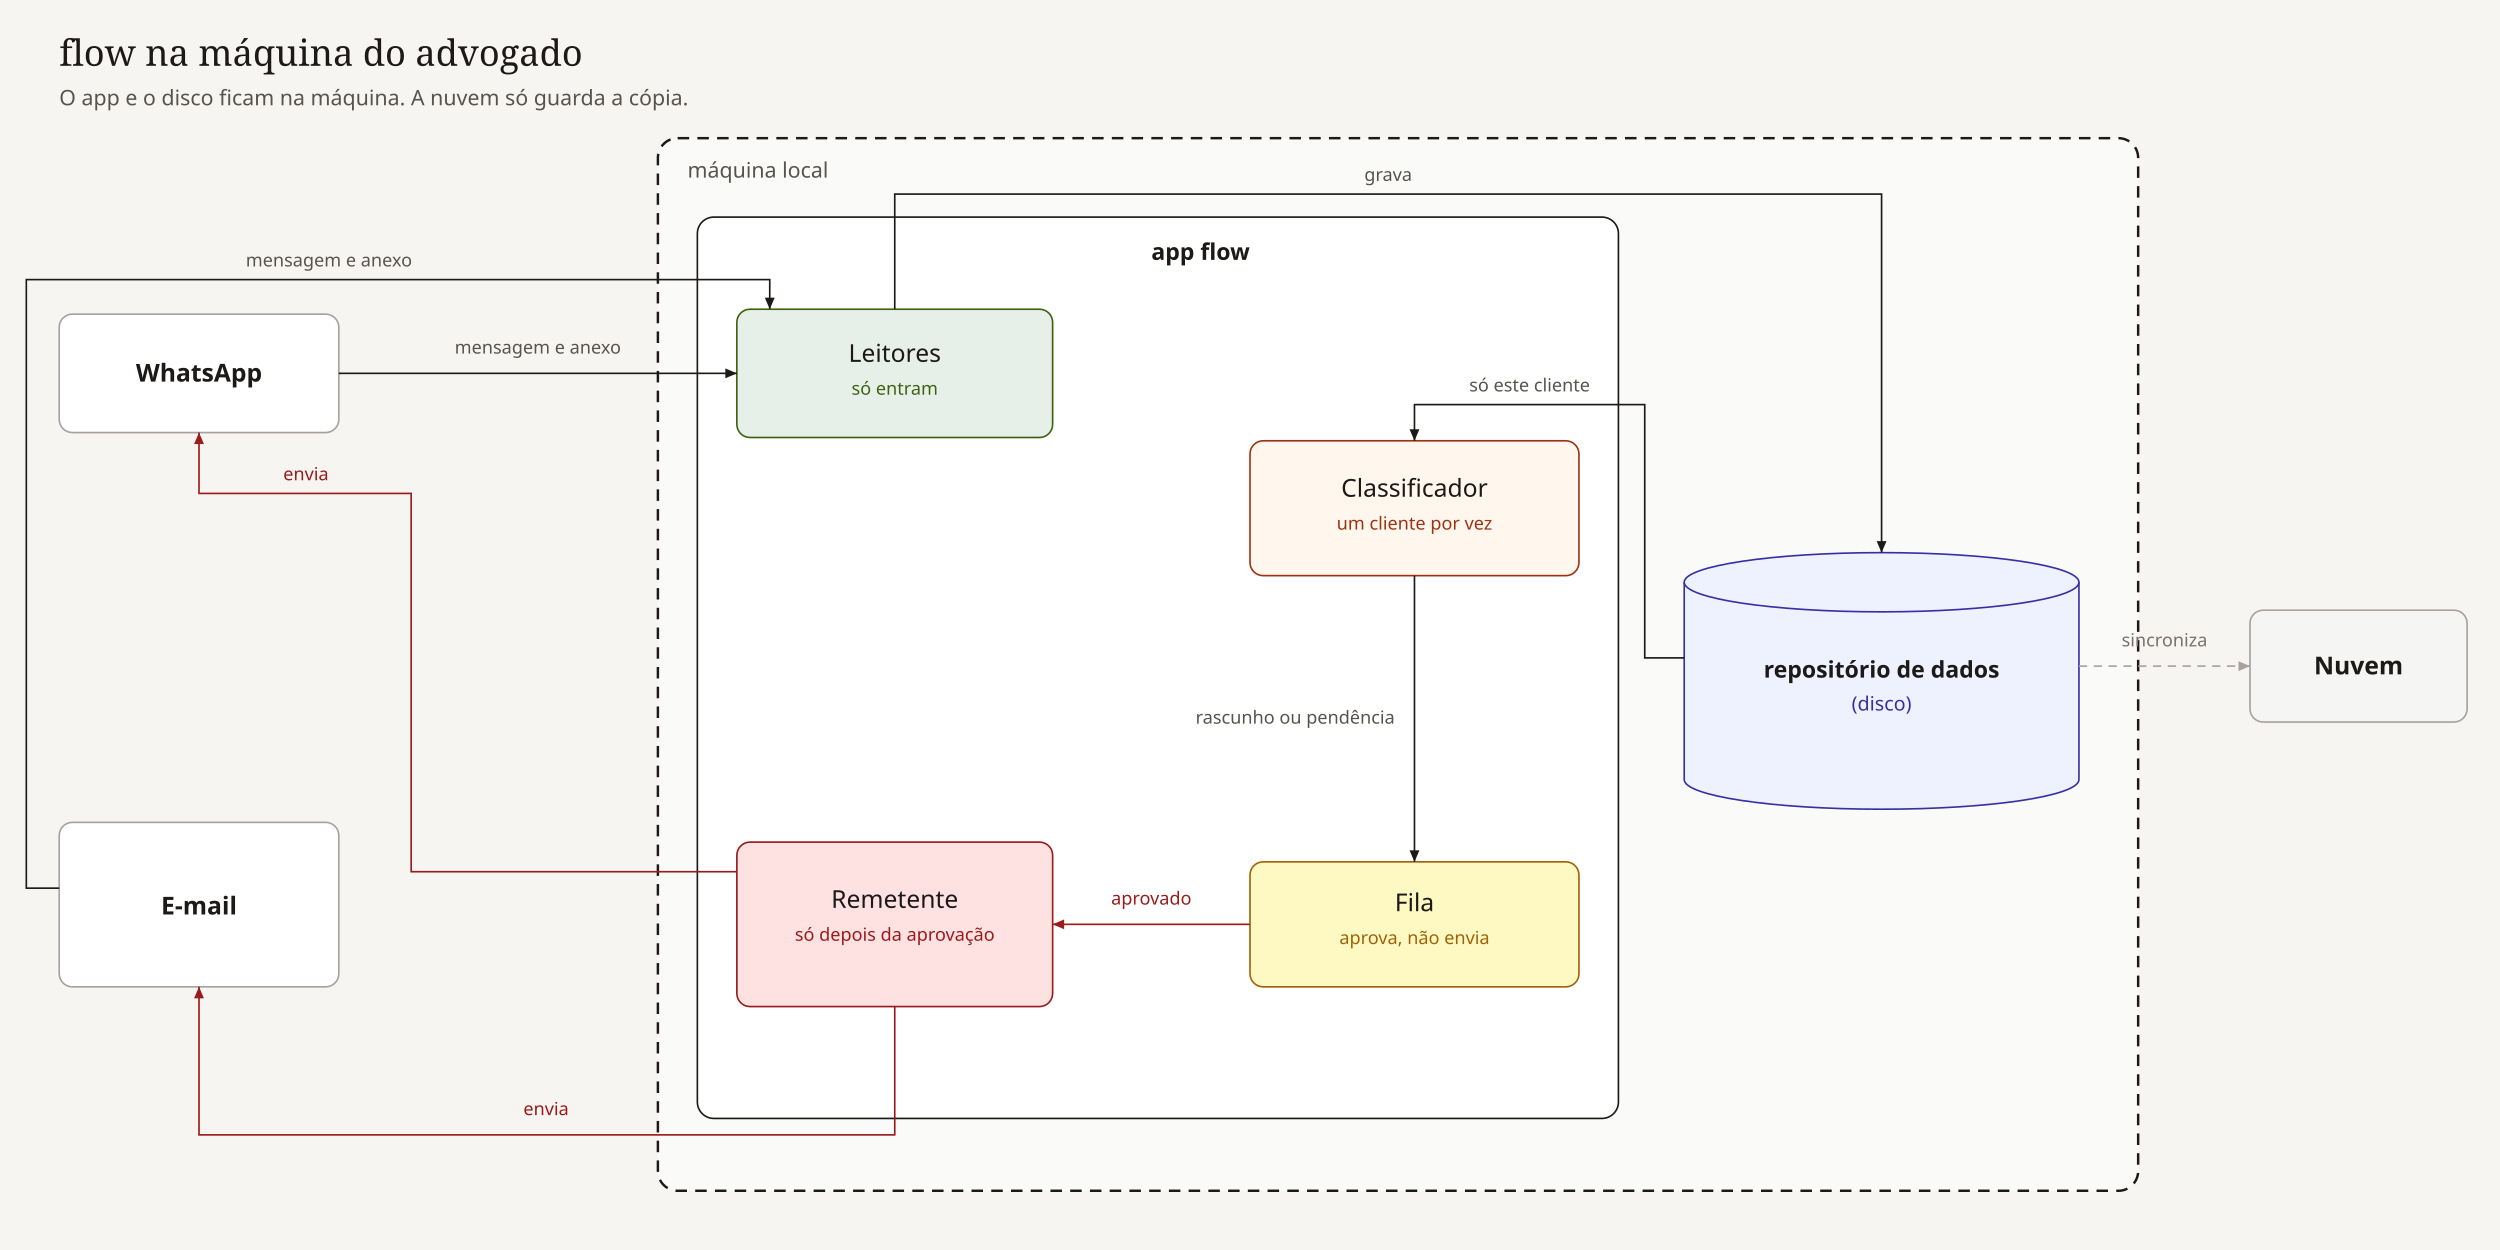
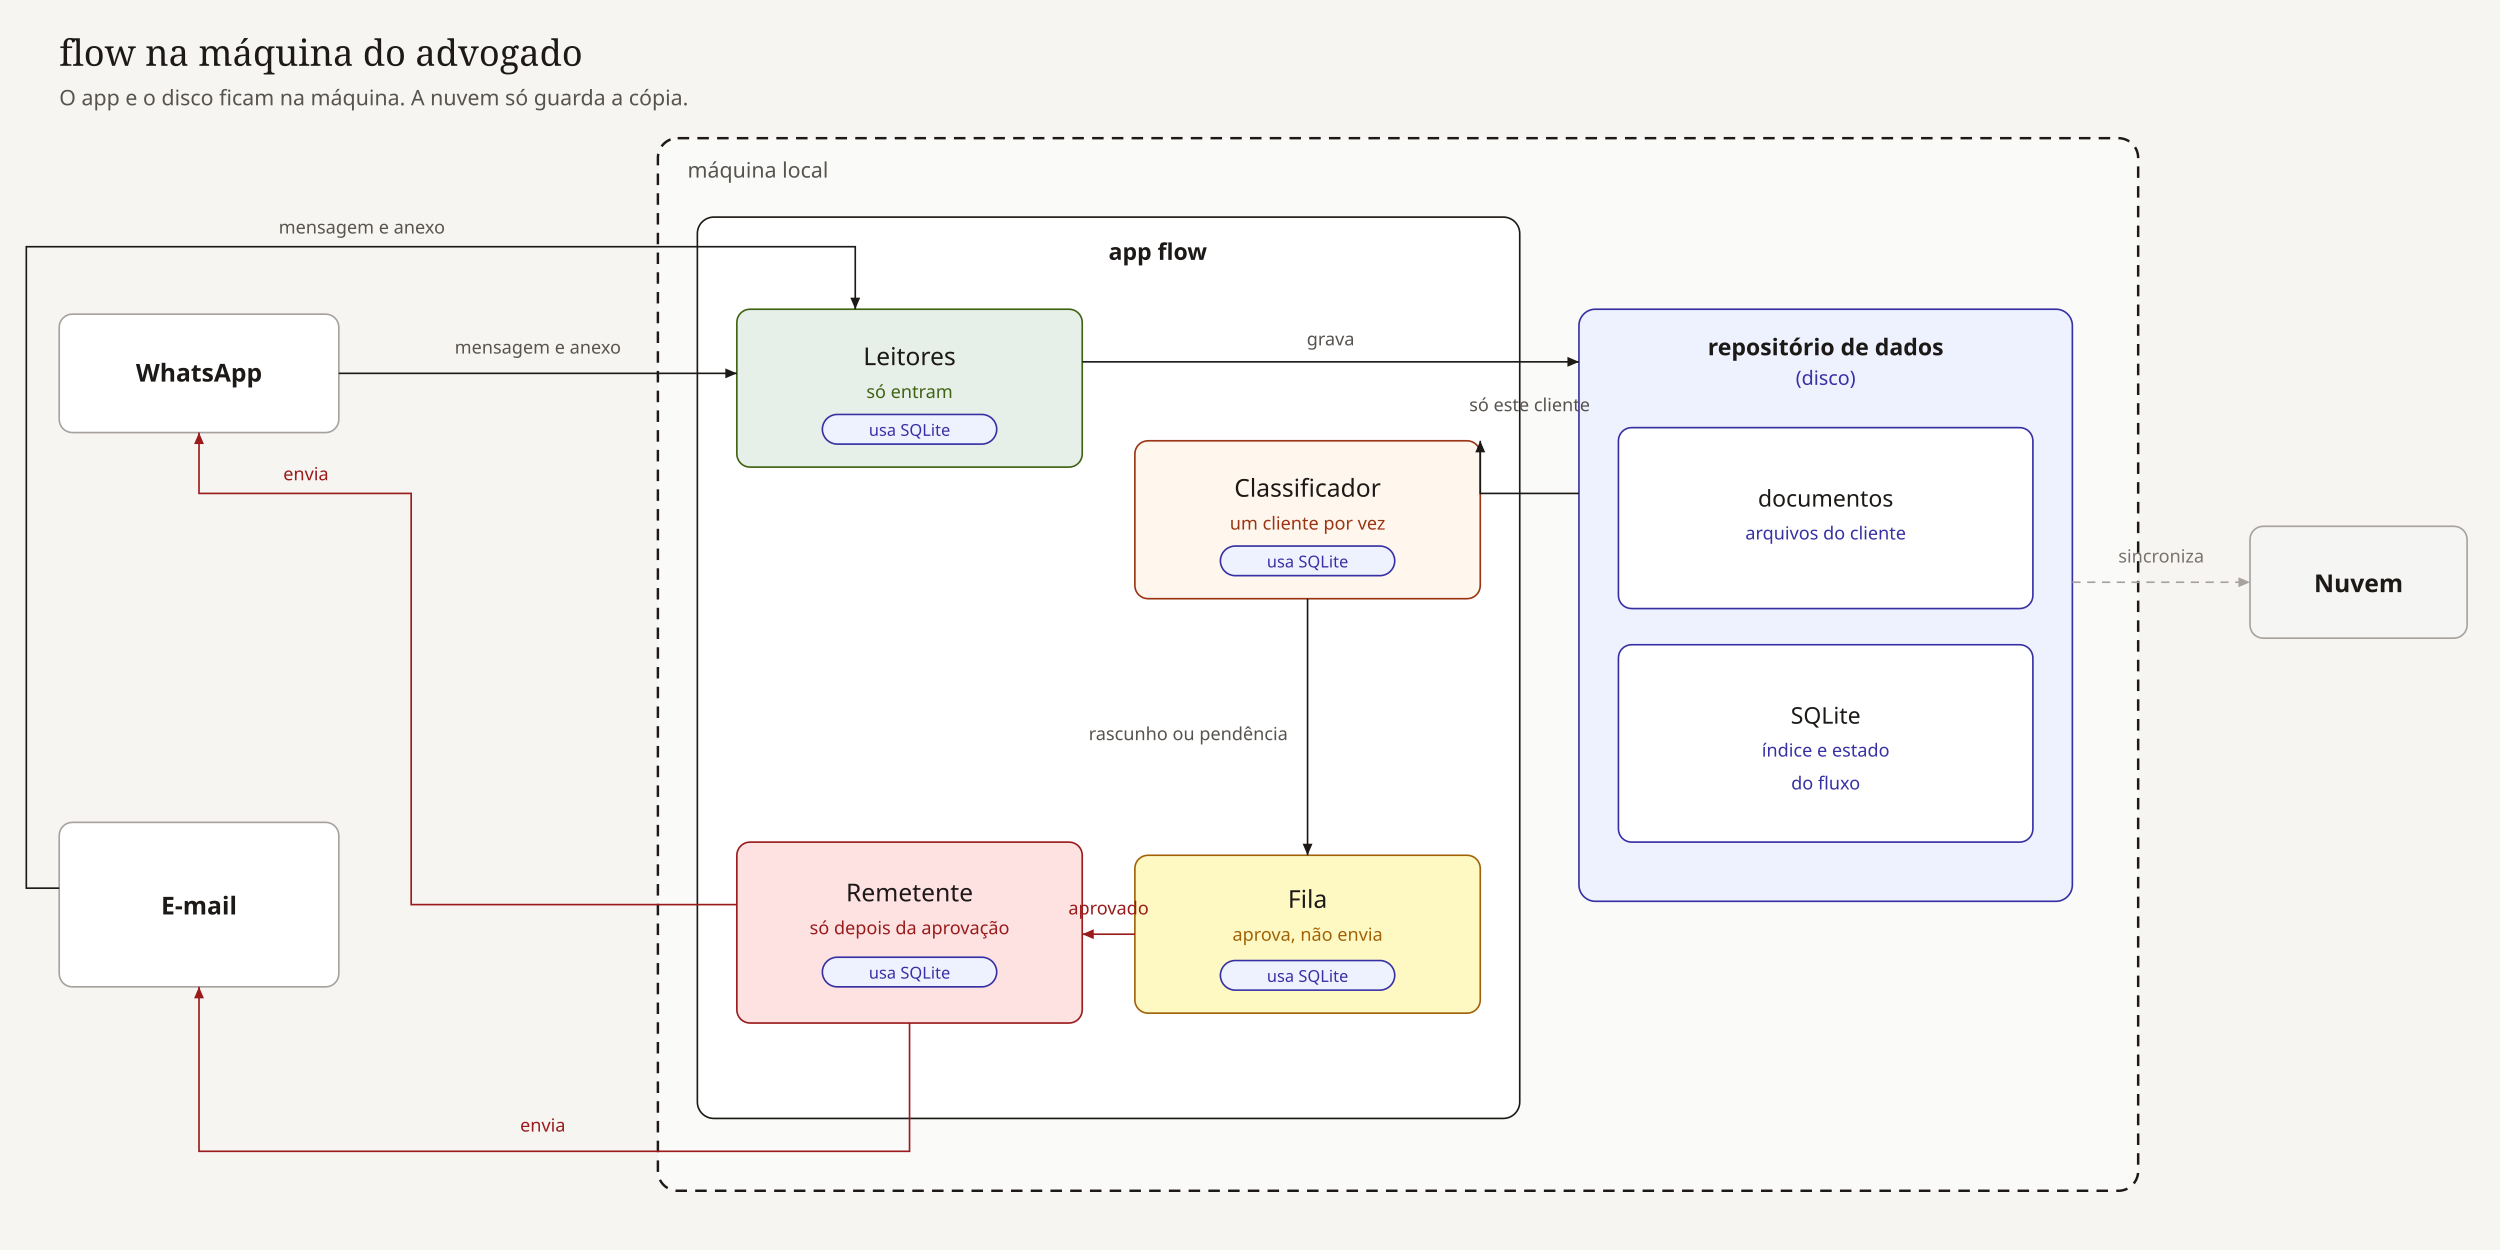
<svg xmlns="http://www.w3.org/2000/svg" width="1520" height="760" viewBox="0 0 1520 760">
  <rect width="1520" height="760" fill="#f7f5f2" />
  <text x="36" y="40" font-family="Georgia, serif" font-size="22" fill="#1c1917">flow na máquina do advogado</text>
  <text x="36" y="64" font-family="system-ui, sans-serif" font-size="13" fill="#57534e">O app e o disco ficam na máquina. A nuvem só guarda a cópia.</text>
  <rect x="36" y="191" width="170" height="72" rx="8" fill="#fff" stroke="#a8a29e" />
  <text x="121" y="232" text-anchor="middle" font-family="system-ui, sans-serif" font-size="15" font-weight="600" fill="#1c1917">WhatsApp</text>
  <rect x="36" y="500" width="170" height="100" rx="8" fill="#fff" stroke="#a8a29e" />
  <text x="121" y="556" text-anchor="middle" font-family="system-ui, sans-serif" font-size="15" font-weight="600" fill="#1c1917">E-mail</text>
  <rect x="400" y="84" width="900" height="640" rx="12" fill="#fafaf9" stroke="#1c1917" stroke-width="1.5" stroke-dasharray="7 5" />
  <text x="418" y="108" font-family="system-ui, sans-serif" font-size="13" fill="#57534e">máquina local</text>
-   <rect x="424" y="132" width="560" height="548" rx="10" fill="#fff" stroke="#1c1917" />
-   <text x="700" y="158" font-family="system-ui, sans-serif" font-size="14" font-weight="600" fill="#1c1917">app flow</text>
-   <rect x="448" y="188" width="192" height="78" rx="8" fill="#e7f0e8" stroke="#3f6212" />
-   <text x="544" y="220" text-anchor="middle" font-family="system-ui, sans-serif" font-size="15" fill="#1c1917">Leitores</text>
-   <text x="544" y="240" text-anchor="middle" font-family="system-ui, sans-serif" font-size="11" fill="#3f6212">só entram</text>
-   <rect x="760" y="268" width="200" height="82" rx="8" fill="#fff7ed" stroke="#9a3412" />
-   <text x="860" y="302" text-anchor="middle" font-family="system-ui, sans-serif" font-size="15" fill="#1c1917">Classificador</text>
-   <text x="860" y="322" text-anchor="middle" font-family="system-ui, sans-serif" font-size="11" fill="#9a3412">um cliente por vez</text>
-   <rect x="448" y="512" width="192" height="100" rx="8" fill="#fee2e2" stroke="#991b1b" />
-   <text x="544" y="552" text-anchor="middle" font-family="system-ui, sans-serif" font-size="15" fill="#1c1917">Remetente</text>
-   <text x="544" y="572" text-anchor="middle" font-family="system-ui, sans-serif" font-size="11" fill="#991b1b">só depois da aprovação</text>
-   <rect x="760" y="524" width="200" height="76" rx="8" fill="#fef9c3" stroke="#a16207" />
-   <text x="860" y="554" text-anchor="middle" font-family="system-ui, sans-serif" font-size="15" fill="#1c1917">Fila</text>
-   <text x="860" y="574" text-anchor="middle" font-family="system-ui, sans-serif" font-size="11" fill="#a16207">aprova, não envia</text>
-   <path d="M1024 354 v120 a120 18 0 0 0 240 0 v-120" fill="#eef2ff" stroke="#3730a3" />
-   <ellipse cx="1144" cy="354" rx="120" ry="18" fill="#eef2ff" stroke="#3730a3" />
-   <text x="1144" y="412" text-anchor="middle" font-family="system-ui, sans-serif" font-size="14" font-weight="600" fill="#1c1917">repositório de dados</text>
-   <text x="1144" y="432" text-anchor="middle" font-family="system-ui, sans-serif" font-size="12" fill="#3730a3">(disco)</text>
-   <rect x="1368" y="371" width="132" height="68" rx="8" fill="#f5f5f4" stroke="#a8a29e" />
-   <text x="1434" y="410" text-anchor="middle" font-family="system-ui, sans-serif" font-size="15" font-weight="600" fill="#1c1917">Nuvem</text>
+   <rect x="424" y="132" width="500" height="548" rx="10" fill="#fff" stroke="#1c1917" />
+   <text x="674" y="158" font-family="system-ui, sans-serif" font-size="14" font-weight="600" fill="#1c1917">app flow</text>
+   <rect x="448" y="188" width="210" height="96" rx="8" fill="#e7f0e8" stroke="#3f6212" />
+   <text x="553" y="222" text-anchor="middle" font-family="system-ui, sans-serif" font-size="15" fill="#1c1917">Leitores</text>
+   <text x="553" y="242" text-anchor="middle" font-family="system-ui, sans-serif" font-size="11" fill="#3f6212">só entram</text>
+   <rect x="500" y="252" width="106" height="18" rx="9" fill="#eef2ff" stroke="#3730a3" />
+   <text x="553" y="265" text-anchor="middle" font-family="system-ui, sans-serif" font-size="10" fill="#3730a3">usa SQLite</text>
+   <rect x="690" y="268" width="210" height="96" rx="8" fill="#fff7ed" stroke="#9a3412" />
+   <text x="795" y="302" text-anchor="middle" font-family="system-ui, sans-serif" font-size="15" fill="#1c1917">Classificador</text>
+   <text x="795" y="322" text-anchor="middle" font-family="system-ui, sans-serif" font-size="11" fill="#9a3412">um cliente por vez</text>
+   <rect x="742" y="332" width="106" height="18" rx="9" fill="#eef2ff" stroke="#3730a3" />
+   <text x="795" y="345" text-anchor="middle" font-family="system-ui, sans-serif" font-size="10" fill="#3730a3">usa SQLite</text>
+   <rect x="448" y="512" width="210" height="110" rx="8" fill="#fee2e2" stroke="#991b1b" />
+   <text x="553" y="548" text-anchor="middle" font-family="system-ui, sans-serif" font-size="15" fill="#1c1917">Remetente</text>
+   <text x="553" y="568" text-anchor="middle" font-family="system-ui, sans-serif" font-size="11" fill="#991b1b">só depois da aprovação</text>
+   <rect x="500" y="582" width="106" height="18" rx="9" fill="#eef2ff" stroke="#3730a3" />
+   <text x="553" y="595" text-anchor="middle" font-family="system-ui, sans-serif" font-size="10" fill="#3730a3">usa SQLite</text>
+   <rect x="690" y="520" width="210" height="96" rx="8" fill="#fef9c3" stroke="#a16207" />
+   <text x="795" y="552" text-anchor="middle" font-family="system-ui, sans-serif" font-size="15" fill="#1c1917">Fila</text>
+   <text x="795" y="572" text-anchor="middle" font-family="system-ui, sans-serif" font-size="11" fill="#a16207">aprova, não envia</text>
+   <rect x="742" y="584" width="106" height="18" rx="9" fill="#eef2ff" stroke="#3730a3" />
+   <text x="795" y="597" text-anchor="middle" font-family="system-ui, sans-serif" font-size="10" fill="#3730a3">usa SQLite</text>
+   <rect x="960" y="188" width="300" height="360" rx="10" fill="#eef2ff" stroke="#3730a3" />
+   <text x="1110" y="216" text-anchor="middle" font-family="system-ui, sans-serif" font-size="14" font-weight="600" fill="#1c1917">repositório de dados</text>
+   <text x="1110" y="234" text-anchor="middle" font-family="system-ui, sans-serif" font-size="12" fill="#3730a3">(disco)</text>
+   <rect x="984" y="260" width="252" height="110" rx="8" fill="#fff" stroke="#3730a3" />
+   <text x="1110" y="308" text-anchor="middle" font-family="system-ui, sans-serif" font-size="14" fill="#1c1917">documentos</text>
+   <text x="1110" y="328" text-anchor="middle" font-family="system-ui, sans-serif" font-size="11" fill="#3730a3">arquivos do cliente</text>
+   <rect x="984" y="392" width="252" height="120" rx="8" fill="#fff" stroke="#3730a3" />
+   <text x="1110" y="440" text-anchor="middle" font-family="system-ui, sans-serif" font-size="14" fill="#1c1917">SQLite</text>
+   <text x="1110" y="460" text-anchor="middle" font-family="system-ui, sans-serif" font-size="11" fill="#3730a3">índice e estado</text>
+   <text x="1110" y="480" text-anchor="middle" font-family="system-ui, sans-serif" font-size="11" fill="#3730a3">do fluxo</text>
+   <rect x="1368" y="320" width="132" height="68" rx="8" fill="#f5f5f4" stroke="#a8a29e" />
+   <text x="1434" y="360" text-anchor="middle" font-family="system-ui, sans-serif" font-size="15" font-weight="600" fill="#1c1917">Nuvem</text>
  <path d="M206 227 H448" stroke="#1c1917" fill="none" marker-end="url(#arrow)" />
  <text x="327" y="215" text-anchor="middle" font-family="system-ui, sans-serif" font-size="11" fill="#57534e">mensagem e anexo</text>
-   <path d="M36 540 H16 V170 H468 V188" stroke="#1c1917" fill="none" marker-end="url(#arrow)" />
-   <text x="200" y="162" text-anchor="middle" font-family="system-ui, sans-serif" font-size="11" fill="#57534e">mensagem e anexo</text>
-   <path d="M544 188 V118 H1144 V336" stroke="#1c1917" fill="none" marker-end="url(#arrow)" />
-   <text x="844" y="110" text-anchor="middle" font-family="system-ui, sans-serif" font-size="11" fill="#57534e">grava</text>
-   <path d="M1024 400 H1000 V246 H860 V268" stroke="#1c1917" fill="none" marker-end="url(#arrow)" />
-   <text x="930" y="238" text-anchor="middle" font-family="system-ui, sans-serif" font-size="11" fill="#57534e">só este cliente</text>
-   <path d="M860 350 V524" stroke="#1c1917" fill="none" marker-end="url(#arrow)" />
-   <text x="848" y="440" text-anchor="end" font-family="system-ui, sans-serif" font-size="11" fill="#57534e">rascunho ou pendência</text>
-   <path d="M760 562 H640" stroke="#991b1b" fill="none" marker-end="url(#arrowred)" />
-   <text x="700" y="550" text-anchor="middle" font-family="system-ui, sans-serif" font-size="11" fill="#991b1b">aprovado</text>
-   <path d="M448 530 H250 V300 H121 V263" stroke="#991b1b" fill="none" marker-end="url(#arrowred)" />
+   <path d="M36 540 H16 V150 H520 V188" stroke="#1c1917" fill="none" marker-end="url(#arrow)" />
+   <text x="220" y="142" text-anchor="middle" font-family="system-ui, sans-serif" font-size="11" fill="#57534e">mensagem e anexo</text>
+   <path d="M658 220 H960" stroke="#1c1917" fill="none" marker-end="url(#arrow)" />
+   <text x="809" y="210" text-anchor="middle" font-family="system-ui, sans-serif" font-size="11" fill="#57534e">grava</text>
+   <path d="M960 300 H900 V268" stroke="#1c1917" fill="none" marker-end="url(#arrow)" />
+   <text x="930" y="250" text-anchor="middle" font-family="system-ui, sans-serif" font-size="11" fill="#57534e">só este cliente</text>
+   <path d="M795 364 V520" stroke="#1c1917" fill="none" marker-end="url(#arrow)" />
+   <text x="783" y="450" text-anchor="end" font-family="system-ui, sans-serif" font-size="11" fill="#57534e">rascunho ou pendência</text>
+   <path d="M690 568 H658" stroke="#991b1b" fill="none" marker-end="url(#arrowred)" />
+   <text x="674" y="556" text-anchor="middle" font-family="system-ui, sans-serif" font-size="11" fill="#991b1b">aprovado</text>
+   <path d="M448 550 H250 V300 H121 V263" stroke="#991b1b" fill="none" marker-end="url(#arrowred)" />
  <text x="186" y="292" text-anchor="middle" font-family="system-ui, sans-serif" font-size="11" fill="#991b1b">envia</text>
-   <path d="M544 612 V690 H121 V600" stroke="#991b1b" fill="none" marker-end="url(#arrowred)" />
-   <text x="332" y="678" text-anchor="middle" font-family="system-ui, sans-serif" font-size="11" fill="#991b1b">envia</text>
-   <path d="M1264 405 H1368" stroke="#a8a29e" stroke-dasharray="5 4" fill="none" marker-end="url(#arrowgray)" />
-   <text x="1316" y="393" text-anchor="middle" font-family="system-ui, sans-serif" font-size="11" fill="#78716c">sincroniza</text>
+   <path d="M553 622 V700 H121 V600" stroke="#991b1b" fill="none" marker-end="url(#arrowred)" />
+   <text x="330" y="688" text-anchor="middle" font-family="system-ui, sans-serif" font-size="11" fill="#991b1b">envia</text>
+   <path d="M1260 354 H1368" stroke="#a8a29e" stroke-dasharray="5 4" fill="none" marker-end="url(#arrowgray)" />
+   <text x="1314" y="342" text-anchor="middle" font-family="system-ui, sans-serif" font-size="11" fill="#78716c">sincroniza</text>
  <defs>
    <marker id="arrow" markerWidth="8" markerHeight="8" refX="7" refY="3" orient="auto">
      <path d="M0,0 L7,3 L0,6" fill="#1c1917" />
    </marker>
    <marker id="arrowgray" markerWidth="8" markerHeight="8" refX="7" refY="3" orient="auto">
      <path d="M0,0 L7,3 L0,6" fill="#a8a29e" />
    </marker>
    <marker id="arrowred" markerWidth="8" markerHeight="8" refX="7" refY="3" orient="auto">
      <path d="M0,0 L7,3 L0,6" fill="#991b1b" />
    </marker>
  </defs>
</svg>
